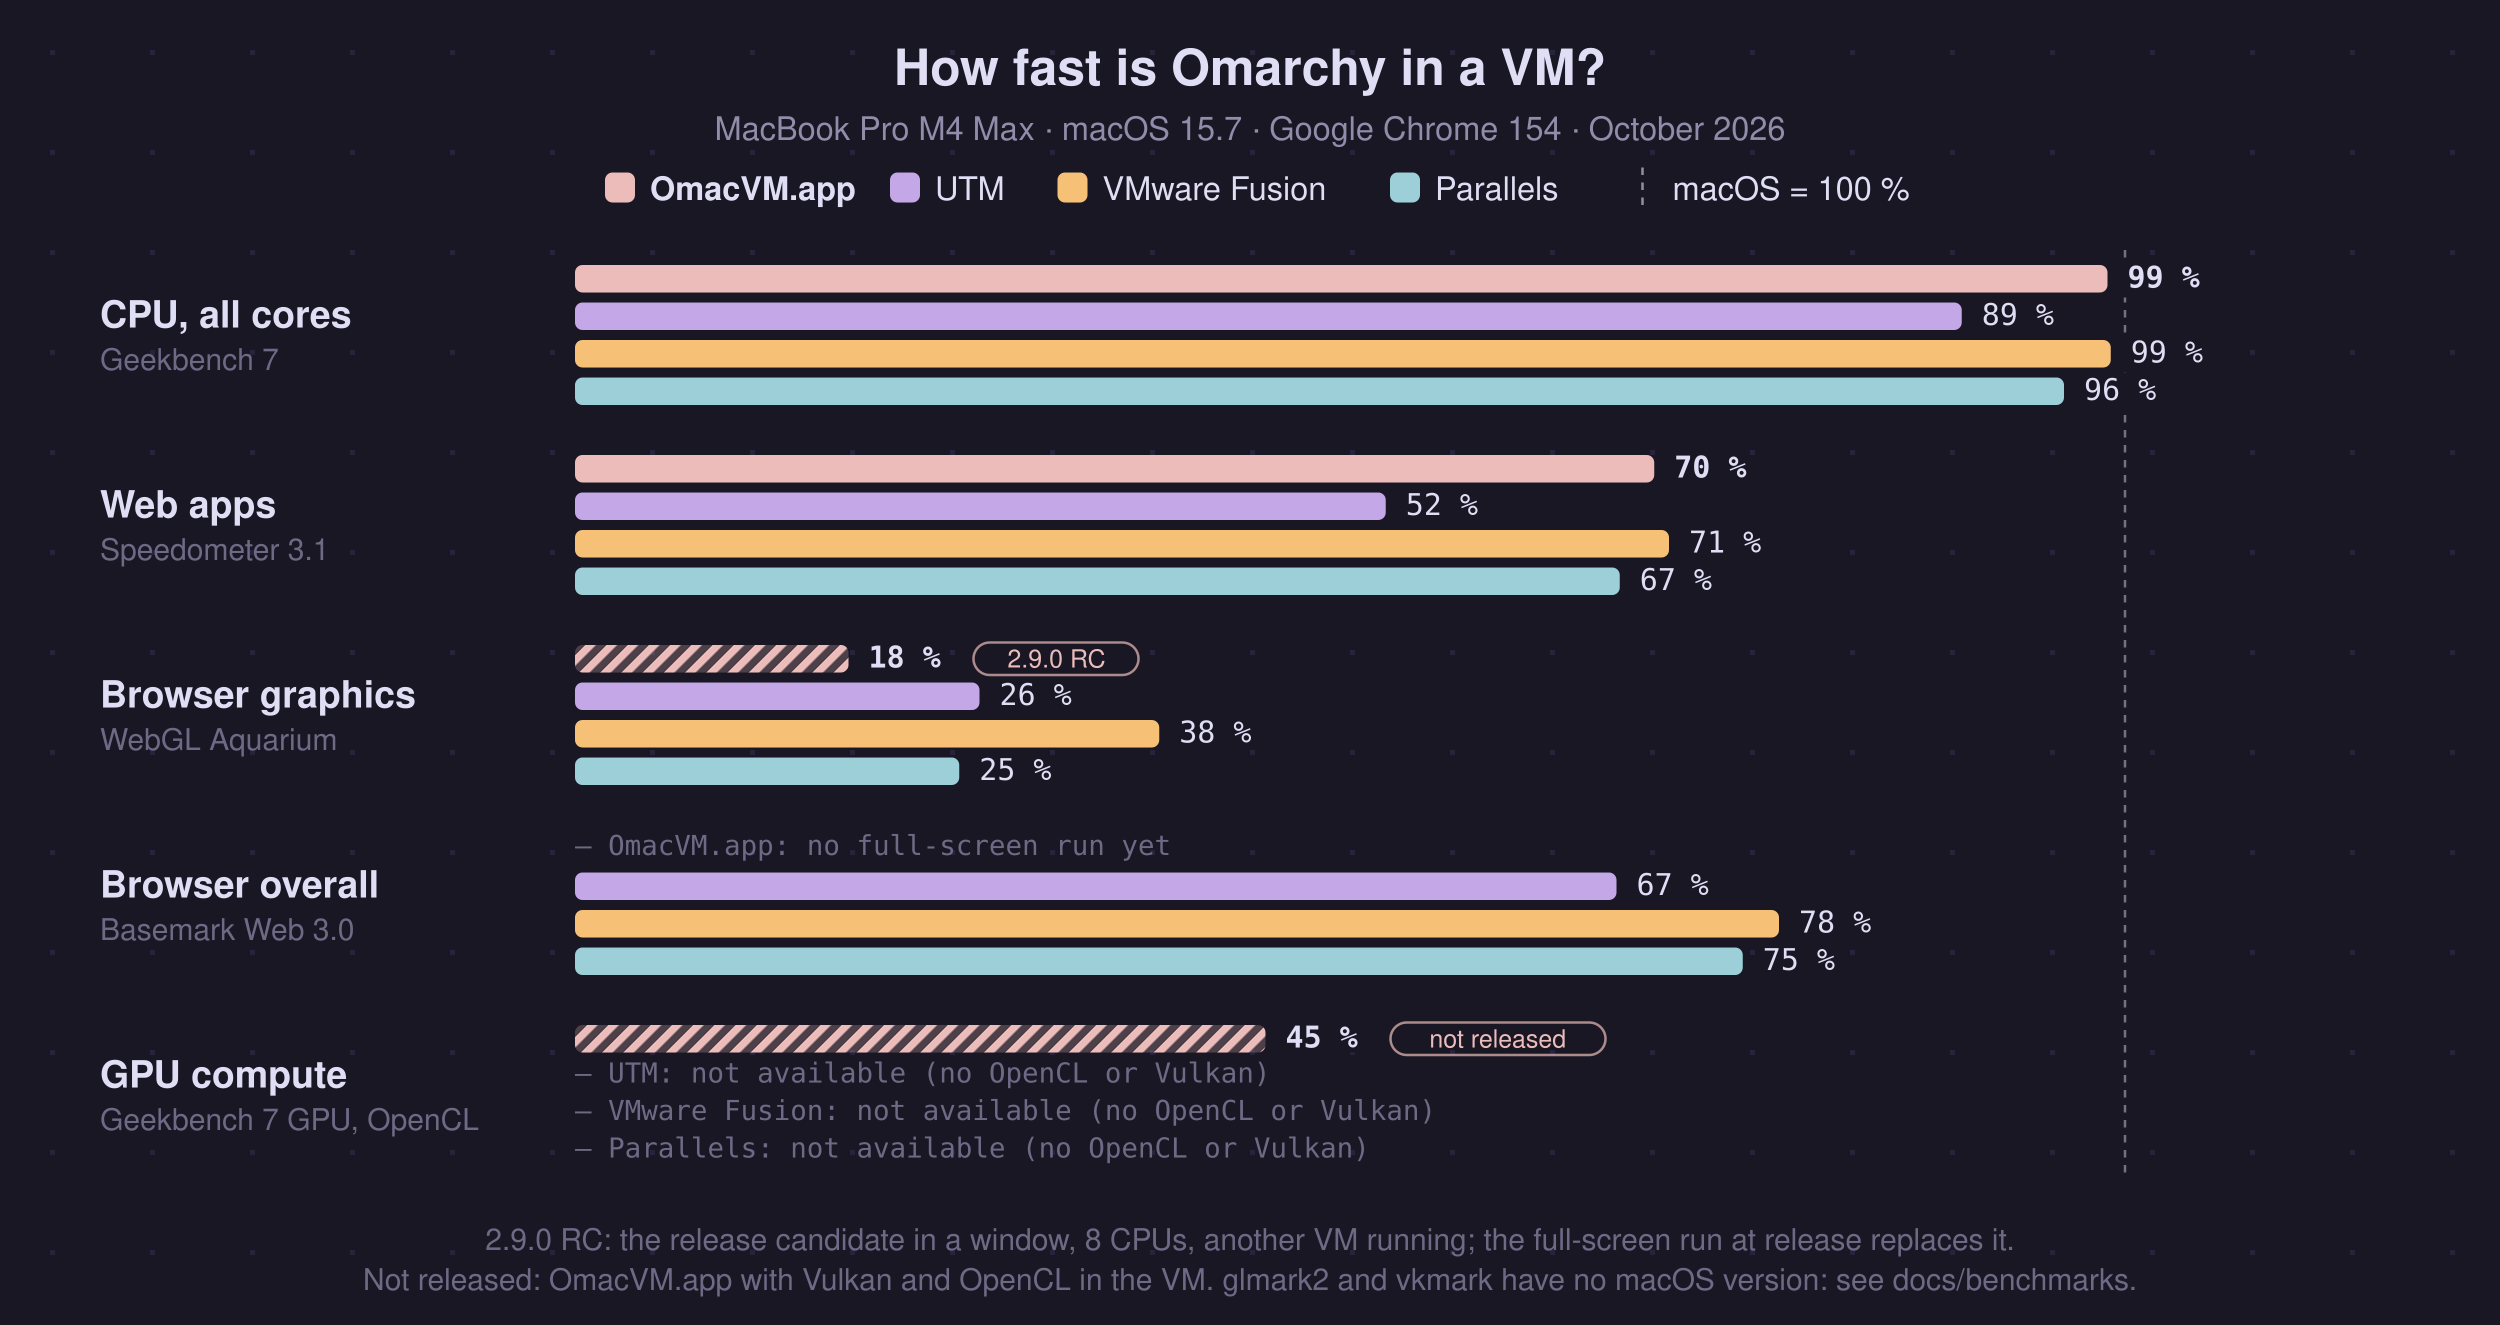
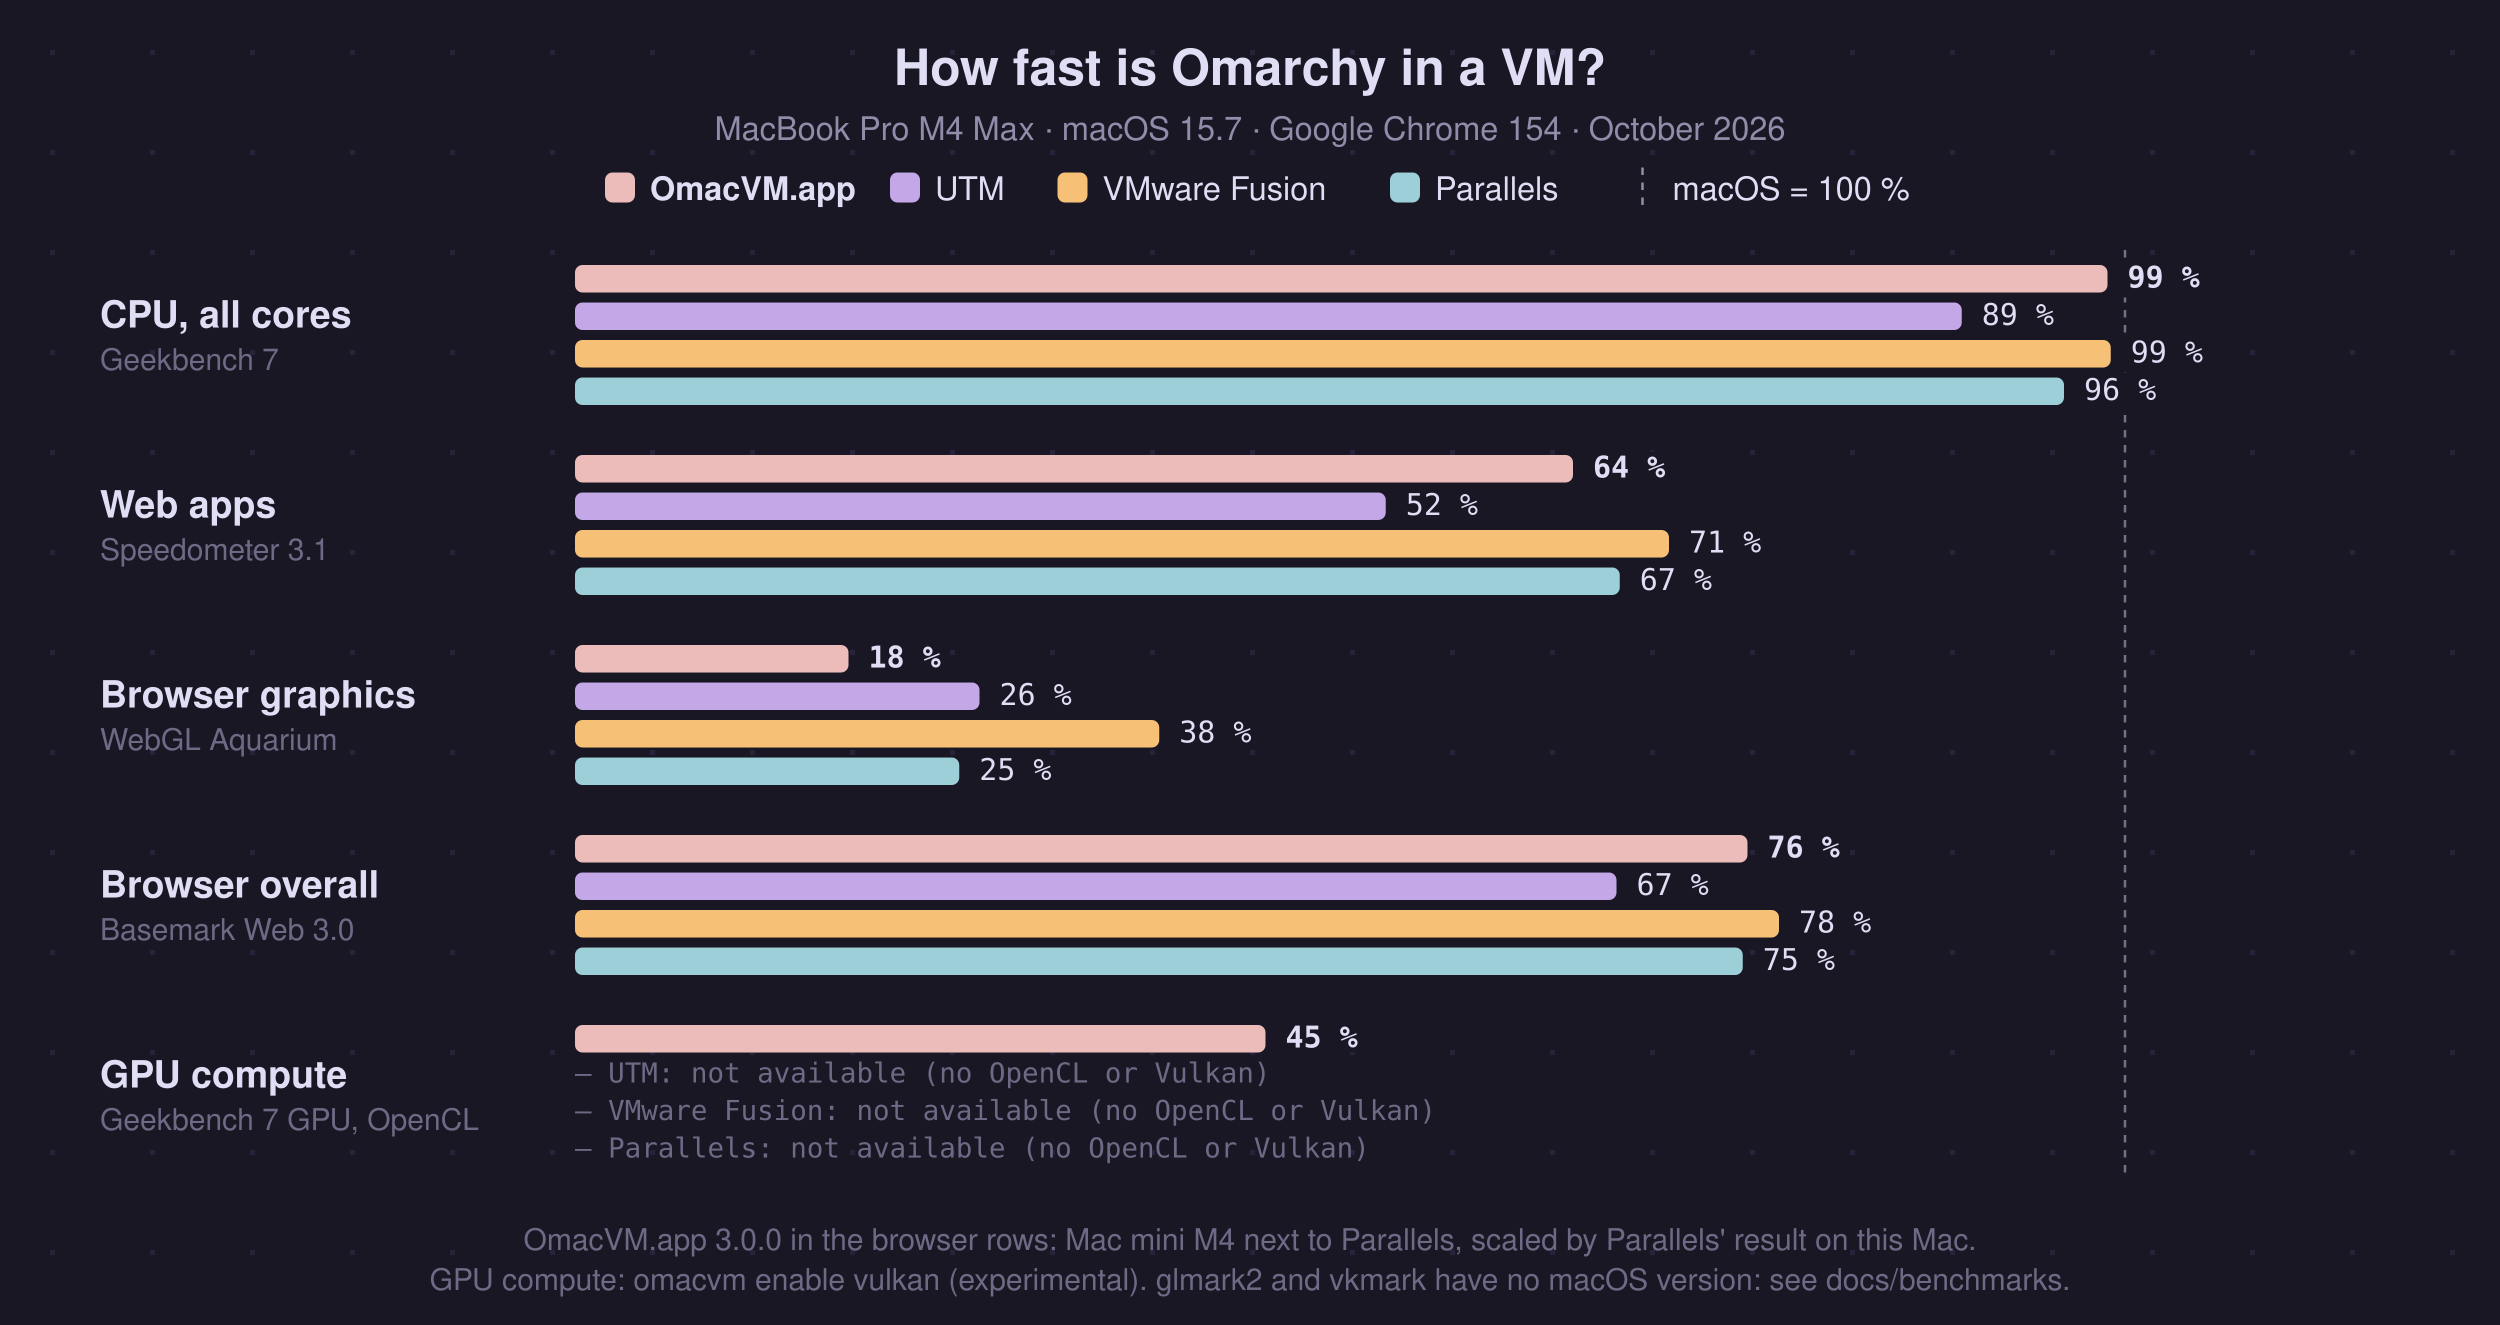
<svg xmlns="http://www.w3.org/2000/svg" viewBox="0 0 1000 530" width="1000" height="530" role="img" aria-labelledby="t d">
  <defs>
    <pattern id="dots" width="40" height="40" patternUnits="userSpaceOnUse">
      <rect x="20" y="20" width="2" height="2" fill="#26233a" />
    </pattern>
    <pattern id="hatch-app" width="6" height="6" patternUnits="userSpaceOnUse" patternTransform="rotate(45)">
      <rect width="6" height="6" fill="#ebbcba" fill-opacity="0.25" />
      <rect width="3" height="6" fill="#ebbcba" />
    </pattern>
    <pattern id="hatch-utm" width="6" height="6" patternUnits="userSpaceOnUse" patternTransform="rotate(45)">
      <rect width="6" height="6" fill="#c4a7e7" fill-opacity="0.25" />
      <rect width="3" height="6" fill="#c4a7e7" />
    </pattern>
    <pattern id="hatch-fusion" width="6" height="6" patternUnits="userSpaceOnUse" patternTransform="rotate(45)">
      <rect width="6" height="6" fill="#f6c177" fill-opacity="0.25" />
      <rect width="3" height="6" fill="#f6c177" />
    </pattern>
    <pattern id="hatch-parallels" width="6" height="6" patternUnits="userSpaceOnUse" patternTransform="rotate(45)">
      <rect width="6" height="6" fill="#9ccfd8" fill-opacity="0.25" />
      <rect width="3" height="6" fill="#9ccfd8" />
    </pattern>
  </defs>
  <rect width="1000" height="530" fill="#191724" />
  <rect width="1000" height="530" fill="url(#dots)" />
  <text x="500.0" y="34" font-family="-apple-system, BlinkMacSystemFont, 'Segoe UI', Helvetica, Arial, sans-serif" font-size="20" fill="#e0def4" font-weight="600" text-anchor="middle">How fast is Omarchy in a VM?</text>
  <text x="500.0" y="56" font-family="-apple-system, BlinkMacSystemFont, 'Segoe UI', Helvetica, Arial, sans-serif" font-size="13" fill="#908caa" text-anchor="middle">MacBook Pro M4 Max · macOS 15.7 · Google Chrome 154 · October 2026</text>
  <rect x="242" y="69" width="12" height="12" rx="3" fill="#ebbcba" />
  <text x="260" y="80" font-family="-apple-system, BlinkMacSystemFont, 'Segoe UI', Helvetica, Arial, sans-serif" font-size="13" fill="#e0def4" font-weight="600">OmacVM.app</text>
  <rect x="356" y="69" width="12" height="12" rx="3" fill="#c4a7e7" />
  <text x="374" y="80" font-family="-apple-system, BlinkMacSystemFont, 'Segoe UI', Helvetica, Arial, sans-serif" font-size="13" fill="#e0def4">UTM</text>
  <rect x="423" y="69" width="12" height="12" rx="3" fill="#f6c177" />
  <text x="441" y="80" font-family="-apple-system, BlinkMacSystemFont, 'Segoe UI', Helvetica, Arial, sans-serif" font-size="13" fill="#e0def4">VMware Fusion</text>
  <rect x="556" y="69" width="12" height="12" rx="3" fill="#9ccfd8" />
  <text x="574" y="80" font-family="-apple-system, BlinkMacSystemFont, 'Segoe UI', Helvetica, Arial, sans-serif" font-size="13" fill="#e0def4">Parallels</text>
  <line x1="657" y1="67" x2="657" y2="83" stroke="#e0def4" stroke-opacity="0.6" stroke-dasharray="3 3" />
  <text x="669" y="80" font-family="-apple-system, BlinkMacSystemFont, 'Segoe UI', Helvetica, Arial, sans-serif" font-size="13" fill="#e0def4">macOS = 100 %</text>
  <line x1="850" y1="100" x2="850" y2="472" stroke="#e0def4" stroke-opacity="0.45" stroke-dasharray="3 3" />
  <text x="40" y="131.0" font-family="-apple-system, BlinkMacSystemFont, 'Segoe UI', Helvetica, Arial, sans-serif" font-size="15" fill="#e0def4" font-weight="600">CPU, all cores</text>
  <text x="40" y="148.0" font-family="-apple-system, BlinkMacSystemFont, 'Segoe UI', Helvetica, Arial, sans-serif" font-size="12" fill="#6e6a86">Geekbench 7</text>
  <rect x="230" y="106.0" width="613.0" height="11" rx="3" fill="#ebbcba" />
  <rect x="844.0" y="104" width="52" height="15" fill="#191724" />
  <text x="851.0" y="115" font-family="ui-monospace, 'SF Mono', Menlo, monospace" font-size="12" fill="#e0def4" font-weight="600" stroke="#191724" stroke-width="4" paint-order="stroke">99 %</text>
  <rect x="230" y="121.0" width="554.7" height="11" rx="3" fill="#c4a7e7" />
  <text x="792.7" y="130" font-family="ui-monospace, 'SF Mono', Menlo, monospace" font-size="12" fill="#e0def4" stroke="#191724" stroke-width="4" paint-order="stroke">89 %</text>
  <rect x="230" y="136.0" width="614.3" height="11" rx="3" fill="#f6c177" />
  <rect x="845.3" y="134" width="52" height="15" fill="#191724" />
  <text x="852.3" y="145" font-family="ui-monospace, 'SF Mono', Menlo, monospace" font-size="12" fill="#e0def4" stroke="#191724" stroke-width="4" paint-order="stroke">99 %</text>
  <rect x="230" y="151.0" width="595.6" height="11" rx="3" fill="#9ccfd8" />
  <rect x="826.6" y="149" width="52" height="15" fill="#191724" />
  <text x="833.6" y="160" font-family="ui-monospace, 'SF Mono', Menlo, monospace" font-size="12" fill="#e0def4" stroke="#191724" stroke-width="4" paint-order="stroke">96 %</text>
  <text x="40" y="207.0" font-family="-apple-system, BlinkMacSystemFont, 'Segoe UI', Helvetica, Arial, sans-serif" font-size="15" fill="#e0def4" font-weight="600">Web apps</text>
  <text x="40" y="224.0" font-family="-apple-system, BlinkMacSystemFont, 'Segoe UI', Helvetica, Arial, sans-serif" font-size="12" fill="#6e6a86">Speedometer 3.1</text>
-   <rect x="230" y="182.0" width="431.7" height="11" rx="3" fill="#ebbcba" />
-   <text x="669.7" y="191" font-family="ui-monospace, 'SF Mono', Menlo, monospace" font-size="12" fill="#e0def4" font-weight="600" stroke="#191724" stroke-width="4" paint-order="stroke">70 %</text>
+   <rect x="230" y="182.0" width="399.2" height="11" rx="3" fill="#ebbcba" />
+   <text x="637.2" y="191" font-family="ui-monospace, 'SF Mono', Menlo, monospace" font-size="12" fill="#e0def4" font-weight="600" stroke="#191724" stroke-width="4" paint-order="stroke">64 %</text>
  <rect x="230" y="197.0" width="324.3" height="11" rx="3" fill="#c4a7e7" />
  <text x="562.3" y="206" font-family="ui-monospace, 'SF Mono', Menlo, monospace" font-size="12" fill="#e0def4" stroke="#191724" stroke-width="4" paint-order="stroke">52 %</text>
  <rect x="230" y="212.0" width="437.6" height="11" rx="3" fill="#f6c177" />
  <text x="675.6" y="221" font-family="ui-monospace, 'SF Mono', Menlo, monospace" font-size="12" fill="#e0def4" stroke="#191724" stroke-width="4" paint-order="stroke">71 %</text>
  <rect x="230" y="227.0" width="417.9" height="11" rx="3" fill="#9ccfd8" />
  <text x="655.9" y="236" font-family="ui-monospace, 'SF Mono', Menlo, monospace" font-size="12" fill="#e0def4" stroke="#191724" stroke-width="4" paint-order="stroke">67 %</text>
  <text x="40" y="283.0" font-family="-apple-system, BlinkMacSystemFont, 'Segoe UI', Helvetica, Arial, sans-serif" font-size="15" fill="#e0def4" font-weight="600">Browser graphics</text>
  <text x="40" y="300.0" font-family="-apple-system, BlinkMacSystemFont, 'Segoe UI', Helvetica, Arial, sans-serif" font-size="12" fill="#6e6a86">WebGL Aquarium</text>
-   <rect x="230" y="258.0" width="109.4" height="11" rx="3" fill="url(#hatch-app)" />
+   <rect x="230" y="258.0" width="109.4" height="11" rx="3" fill="#ebbcba" />
  <text x="347.4" y="267" font-family="ui-monospace, 'SF Mono', Menlo, monospace" font-size="12" fill="#e0def4" font-weight="600" stroke="#191724" stroke-width="4" paint-order="stroke">18 %</text>
-   <rect x="389.4" y="257" width="66" height="13" rx="6.5" fill="none" stroke="#ebbcba" stroke-opacity="0.7" />
-   <text x="422.6" y="267" font-family="-apple-system, BlinkMacSystemFont, 'Segoe UI', Helvetica, Arial, sans-serif" font-size="10" fill="#ebbcba" text-anchor="middle">2.9.0 RC</text>
  <rect x="230" y="273.0" width="161.8" height="11" rx="3" fill="#c4a7e7" />
  <text x="399.8" y="282" font-family="ui-monospace, 'SF Mono', Menlo, monospace" font-size="12" fill="#e0def4" stroke="#191724" stroke-width="4" paint-order="stroke">26 %</text>
  <rect x="230" y="288.0" width="233.7" height="11" rx="3" fill="#f6c177" />
  <text x="471.7" y="297" font-family="ui-monospace, 'SF Mono', Menlo, monospace" font-size="12" fill="#e0def4" stroke="#191724" stroke-width="4" paint-order="stroke">38 %</text>
  <rect x="230" y="303.0" width="153.7" height="11" rx="3" fill="#9ccfd8" />
  <text x="391.7" y="312" font-family="ui-monospace, 'SF Mono', Menlo, monospace" font-size="12" fill="#e0def4" stroke="#191724" stroke-width="4" paint-order="stroke">25 %</text>
  <text x="40" y="359.0" font-family="-apple-system, BlinkMacSystemFont, 'Segoe UI', Helvetica, Arial, sans-serif" font-size="15" fill="#e0def4" font-weight="600">Browser overall</text>
  <text x="40" y="376.0" font-family="-apple-system, BlinkMacSystemFont, 'Segoe UI', Helvetica, Arial, sans-serif" font-size="12" fill="#6e6a86">Basemark Web 3.0</text>
-   <text x="230" y="342" font-family="ui-monospace, 'SF Mono', Menlo, monospace" font-size="11" fill="#6e6a86">– OmacVM.app: no full-screen run yet</text>
+   <rect x="230" y="334.0" width="469.0" height="11" rx="3" fill="#ebbcba" />
+   <text x="707.0" y="343" font-family="ui-monospace, 'SF Mono', Menlo, monospace" font-size="12" fill="#e0def4" font-weight="600" stroke="#191724" stroke-width="4" paint-order="stroke">76 %</text>
  <rect x="230" y="349.0" width="416.6" height="11" rx="3" fill="#c4a7e7" />
  <text x="654.6" y="358" font-family="ui-monospace, 'SF Mono', Menlo, monospace" font-size="12" fill="#e0def4" stroke="#191724" stroke-width="4" paint-order="stroke">67 %</text>
  <rect x="230" y="364.0" width="481.6" height="11" rx="3" fill="#f6c177" />
  <text x="719.6" y="373" font-family="ui-monospace, 'SF Mono', Menlo, monospace" font-size="12" fill="#e0def4" stroke="#191724" stroke-width="4" paint-order="stroke">78 %</text>
  <rect x="230" y="379.0" width="467.1" height="11" rx="3" fill="#9ccfd8" />
  <text x="705.1" y="388" font-family="ui-monospace, 'SF Mono', Menlo, monospace" font-size="12" fill="#e0def4" stroke="#191724" stroke-width="4" paint-order="stroke">75 %</text>
  <text x="40" y="435.0" font-family="-apple-system, BlinkMacSystemFont, 'Segoe UI', Helvetica, Arial, sans-serif" font-size="15" fill="#e0def4" font-weight="600">GPU compute</text>
  <text x="40" y="452.0" font-family="-apple-system, BlinkMacSystemFont, 'Segoe UI', Helvetica, Arial, sans-serif" font-size="12" fill="#6e6a86">Geekbench 7 GPU, OpenCL</text>
-   <rect x="230" y="410.0" width="276.2" height="11" rx="3" fill="url(#hatch-app)" />
+   <rect x="230" y="410.0" width="276.2" height="11" rx="3" fill="#ebbcba" />
  <text x="514.2" y="419" font-family="ui-monospace, 'SF Mono', Menlo, monospace" font-size="12" fill="#e0def4" font-weight="600" stroke="#191724" stroke-width="4" paint-order="stroke">45 %</text>
-   <rect x="556.2" y="409" width="86" height="13" rx="6.5" fill="none" stroke="#ebbcba" stroke-opacity="0.7" />
-   <text x="599.1" y="419" font-family="-apple-system, BlinkMacSystemFont, 'Segoe UI', Helvetica, Arial, sans-serif" font-size="10" fill="#ebbcba" text-anchor="middle">not released</text>
  <text x="230" y="433" font-family="ui-monospace, 'SF Mono', Menlo, monospace" font-size="11" fill="#6e6a86">– UTM: not available (no OpenCL or Vulkan)</text>
  <text x="230" y="448" font-family="ui-monospace, 'SF Mono', Menlo, monospace" font-size="11" fill="#6e6a86">– VMware Fusion: not available (no OpenCL or Vulkan)</text>
  <text x="230" y="463" font-family="ui-monospace, 'SF Mono', Menlo, monospace" font-size="11" fill="#6e6a86">– Parallels: not available (no OpenCL or Vulkan)</text>
-   <text x="500.0" y="500" font-family="-apple-system, BlinkMacSystemFont, 'Segoe UI', Helvetica, Arial, sans-serif" font-size="12" fill="#6e6a86" text-anchor="middle">2.9.0 RC: the release candidate in a window, 8 CPUs, another VM running; the full-screen run at release replaces it.</text>
-   <text x="500.0" y="516" font-family="-apple-system, BlinkMacSystemFont, 'Segoe UI', Helvetica, Arial, sans-serif" font-size="12" fill="#6e6a86" text-anchor="middle">Not released: OmacVM.app with Vulkan and OpenCL in the VM. glmark2 and vkmark have no macOS version: see docs/benchmarks.</text>
+   <text x="500.0" y="500" font-family="-apple-system, BlinkMacSystemFont, 'Segoe UI', Helvetica, Arial, sans-serif" font-size="12" fill="#6e6a86" text-anchor="middle">OmacVM.app 3.0.0 in the browser rows: Mac mini M4 next to Parallels, scaled by Parallels' result on this Mac.</text>
+   <text x="500.0" y="516" font-family="-apple-system, BlinkMacSystemFont, 'Segoe UI', Helvetica, Arial, sans-serif" font-size="12" fill="#6e6a86" text-anchor="middle">GPU compute: omacvm enable vulkan (experimental). glmark2 and vkmark have no macOS version: see docs/benchmarks.</text>
</svg>
